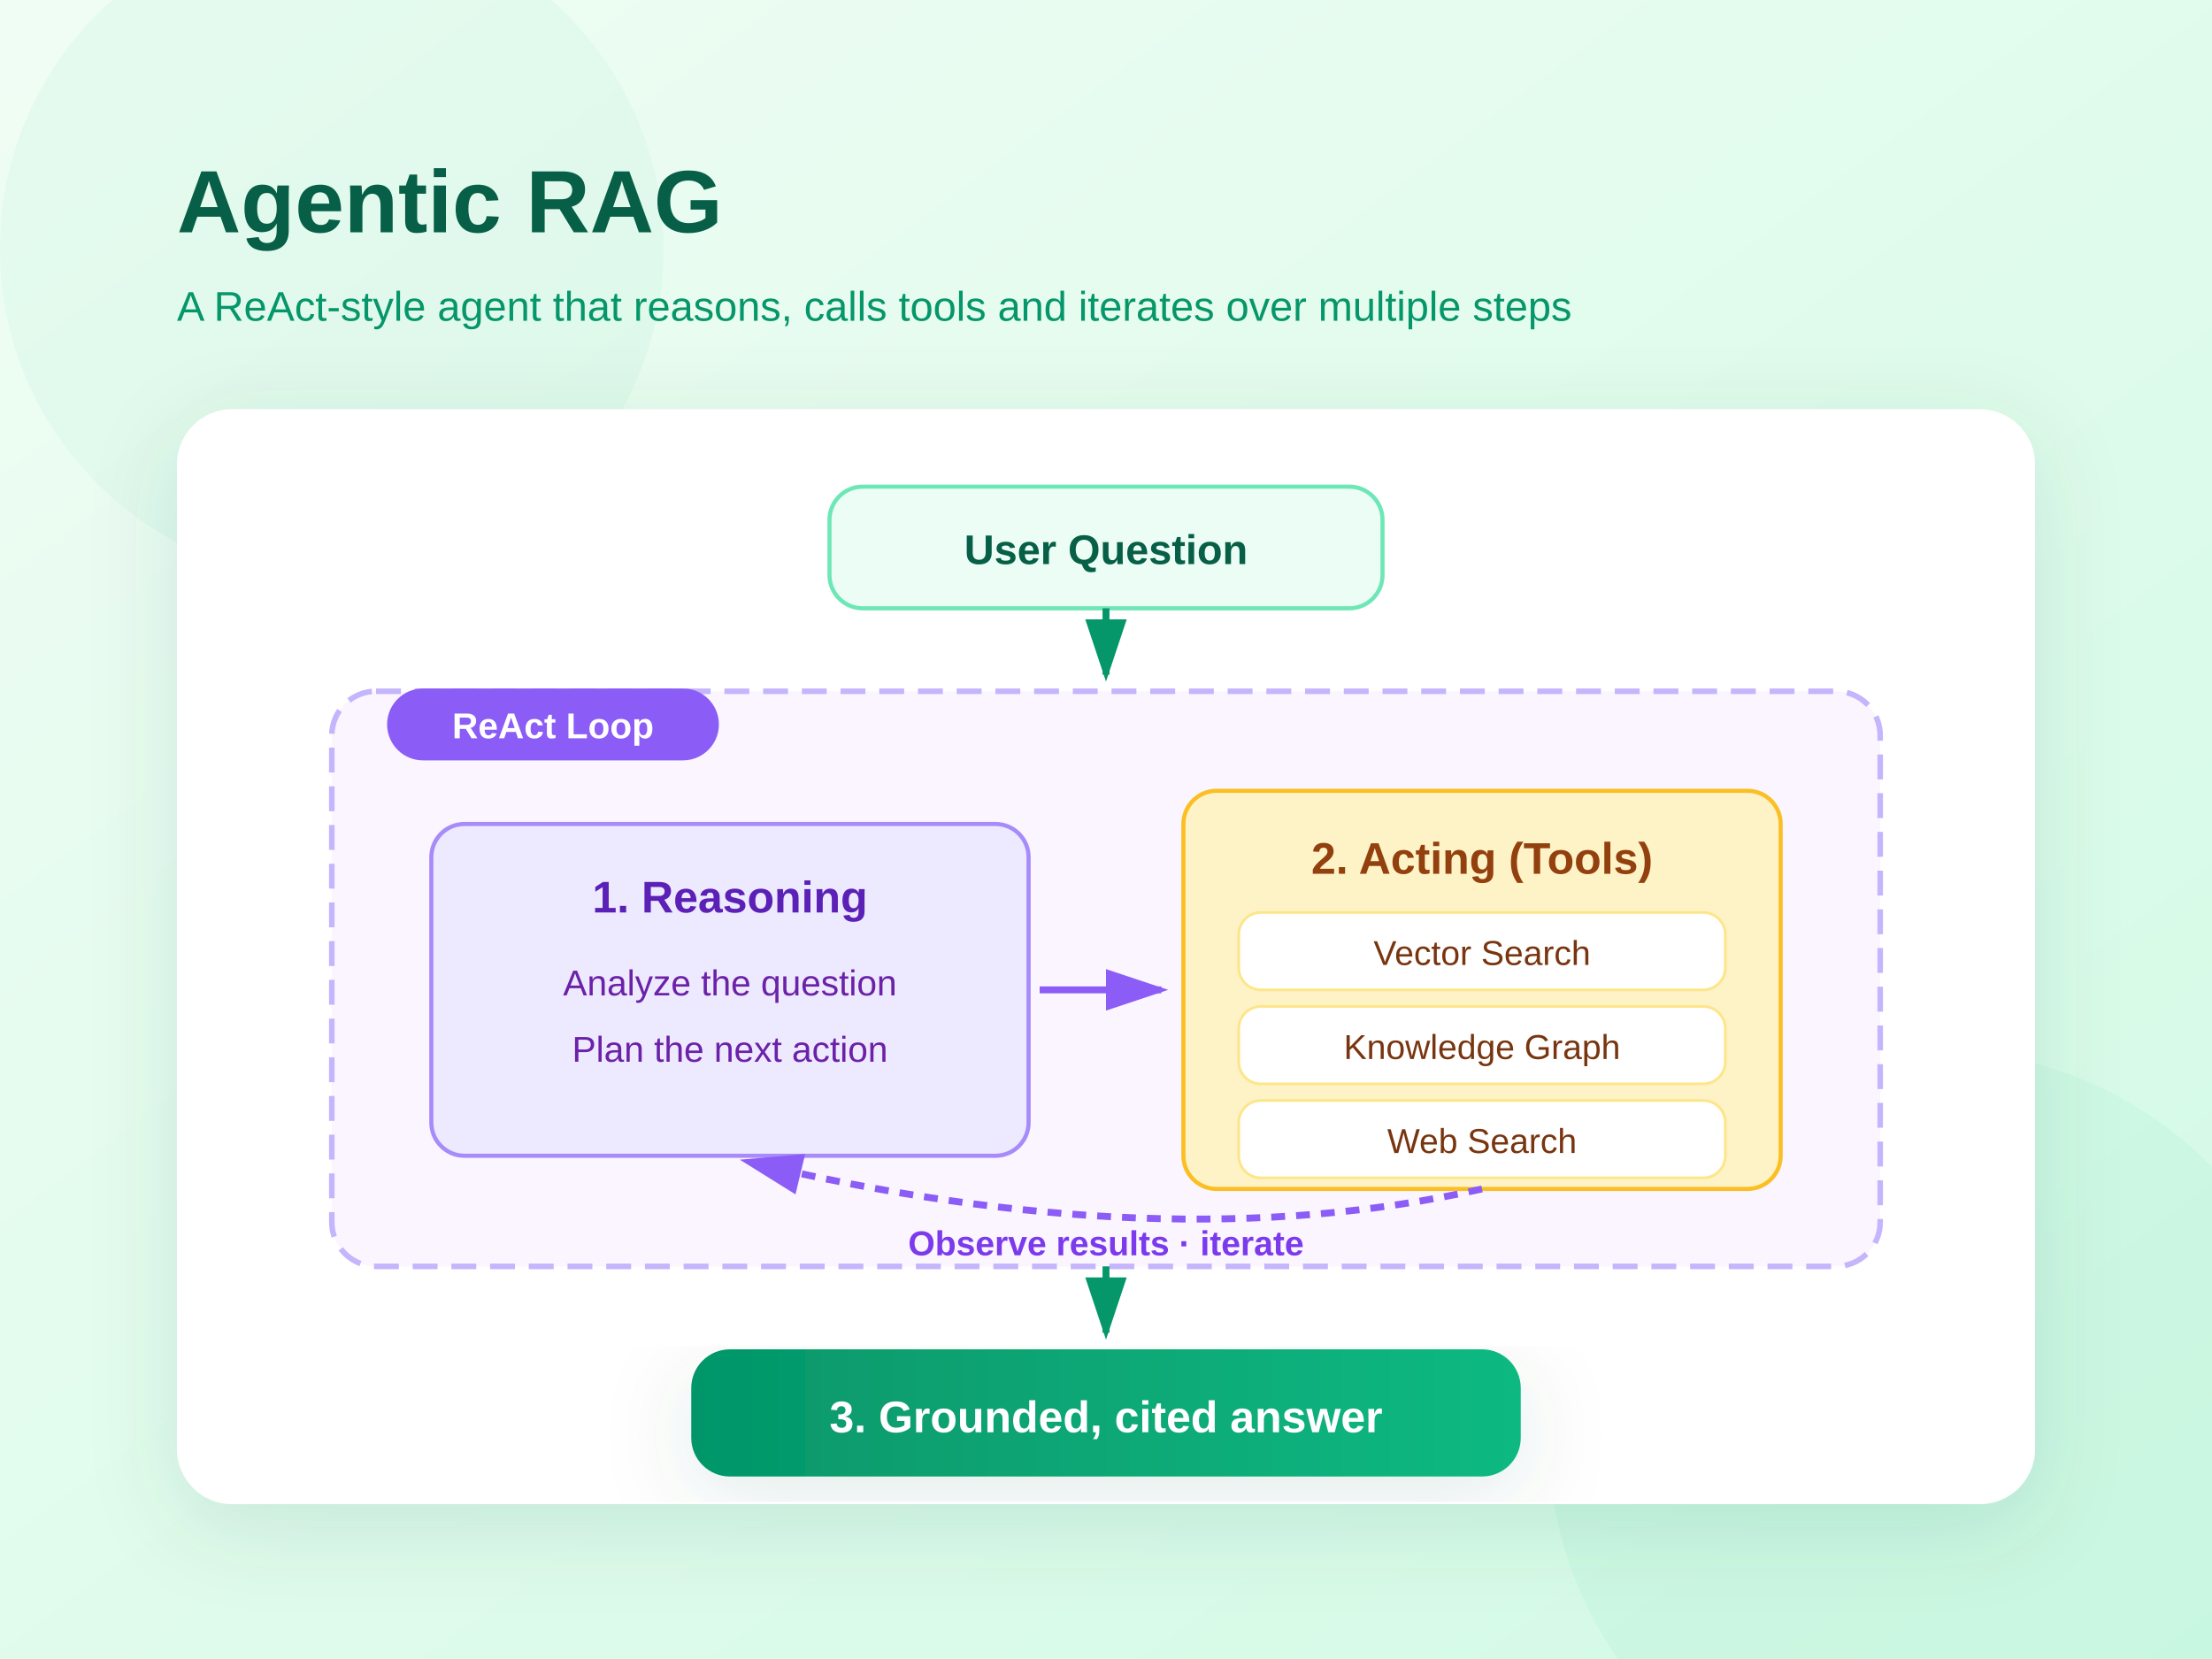
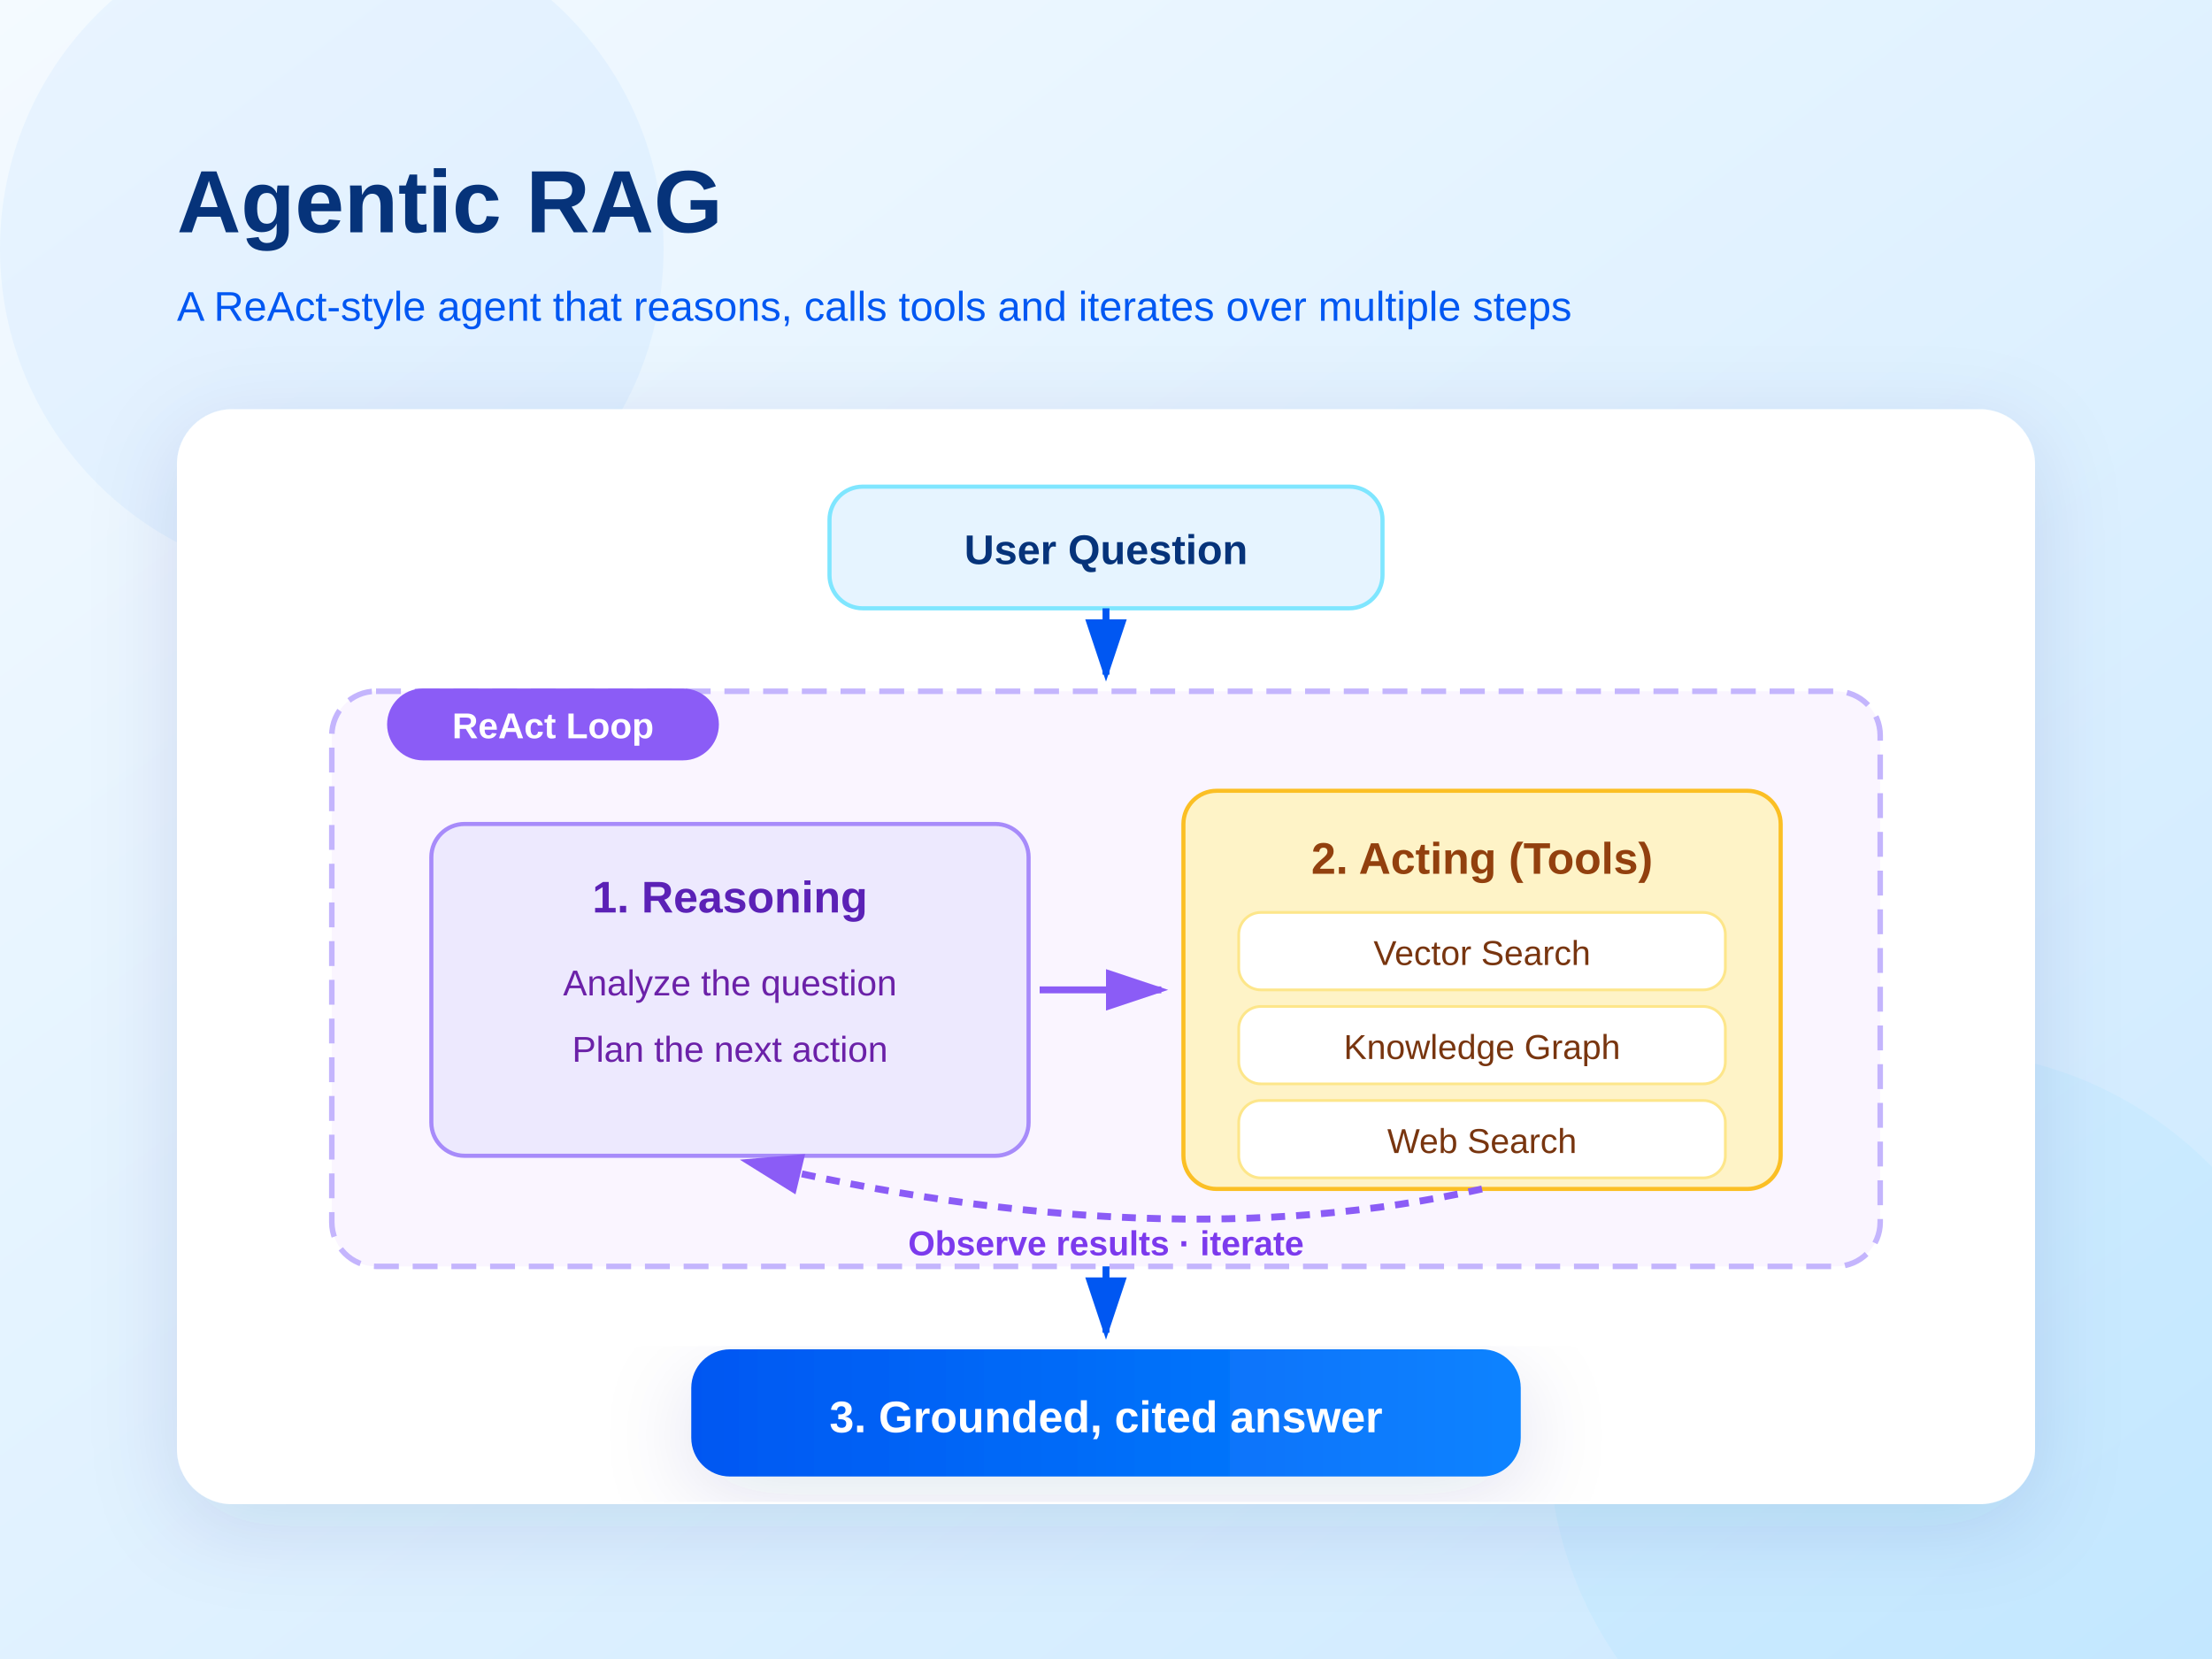
<svg xmlns="http://www.w3.org/2000/svg" viewBox="0 0 800 600">
  <defs>
    <linearGradient id="bg4" x1="0%" y1="0%" x2="100%" y2="100%">
-       <stop offset="0%" stop-color="#F0FDF4" />
-       <stop offset="100%" stop-color="#D1FAE5" />
+       <stop offset="0%" stop-color="#F4FAFF" />
+       <stop offset="100%" stop-color="#CCE9FF" />
    </linearGradient>
    <linearGradient id="brand4" x1="0%" y1="0%" x2="100%" y2="0%">
-       <stop offset="0%" stop-color="#059669" />
-       <stop offset="100%" stop-color="#10B981" />
+       <stop offset="0%" stop-color="#0057F2" />
+       <stop offset="100%" stop-color="#0A83FF" />
    </linearGradient>
    <filter id="soft4" x="-20%" y="-20%" width="140%" height="140%">
-       <feDropShadow dx="0" dy="8" stdDeviation="16" flood-color="#065F46" flood-opacity="0.12" />
+       <feDropShadow dx="0" dy="8" stdDeviation="16" flood-color="#06337A" flood-opacity="0.12" />
    </filter>
  </defs>
  <rect width="800" height="600" fill="url(#bg4)" />
-   <circle cx="120" cy="90" r="120" fill="#10B981" opacity="0.05" />
-   <circle cx="700" cy="520" r="140" fill="#34D399" opacity="0.06" />
-   <text x="64" y="84" font-family="Arial, sans-serif" font-size="32" font-weight="700" fill="#065F46">Agentic RAG</text>
-   <text x="64" y="116" font-family="Arial, sans-serif" font-size="15" fill="#059669">A ReAct-style agent that reasons, calls tools and iterates over multiple steps</text>
+   <circle cx="120" cy="90" r="120" fill="#0A83FF" opacity="0.05" />
+   <circle cx="700" cy="520" r="140" fill="#35D2FF" opacity="0.06" />
+   <text x="64" y="84" font-family="Arial, sans-serif" font-size="32" font-weight="700" fill="#06337A">Agentic RAG</text>
+   <text x="64" y="116" font-family="Arial, sans-serif" font-size="15" fill="#0057F2">A ReAct-style agent that reasons, calls tools and iterates over multiple steps</text>
  <g filter="url(#soft4)">
    <rect x="64" y="148" width="672" height="396" rx="20" fill="#FFFFFF" />
  </g>
  <g transform="translate(300, 176)">
-     <rect width="200" height="44" rx="12" fill="#ECFDF5" stroke="#6EE7B7" stroke-width="1.5" />
-     <text x="100" y="28" font-family="Arial, sans-serif" font-size="15" font-weight="600" fill="#065F46" text-anchor="middle">User Question</text>
+     <rect width="200" height="44" rx="12" fill="#E6F4FF" stroke="#7FE6FF" stroke-width="1.5" />
+     <text x="100" y="28" font-family="Arial, sans-serif" font-size="15" font-weight="600" fill="#06337A" text-anchor="middle">User Question</text>
  </g>
-   <path d="M400 220 V244" stroke="#059669" stroke-width="2.5" marker-end="url(#arrG4)" />
+   <path d="M400 220 V244" stroke="#0057F2" stroke-width="2.5" marker-end="url(#arrG4)" />
  <g transform="translate(120, 250)">
    <rect width="560" height="208" rx="16" fill="#FAF5FF" stroke="#C4B5FD" stroke-width="2" stroke-dasharray="9,5" />
    <rect x="20" y="-1" width="120" height="26" rx="13" fill="#8B5CF6" />
    <text x="80" y="17" font-family="Arial, sans-serif" font-size="13" font-weight="700" fill="#FFFFFF" text-anchor="middle">ReAct Loop</text>
    <g transform="translate(36, 48)">
      <rect width="216" height="120" rx="12" fill="#EDE9FE" stroke="#A78BFA" stroke-width="1.5" />
      <text x="108" y="32" font-family="Arial, sans-serif" font-size="16" font-weight="700" fill="#5B21B6" text-anchor="middle">1. Reasoning</text>
      <text x="108" y="62" font-family="Arial, sans-serif" font-size="13" fill="#6B21A8" text-anchor="middle">Analyze the question</text>
      <text x="108" y="86" font-family="Arial, sans-serif" font-size="13" fill="#6B21A8" text-anchor="middle">Plan the next action</text>
    </g>
    <path d="M256 108 H300" stroke="#8B5CF6" stroke-width="2.5" marker-end="url(#arrP4)" />
    <g transform="translate(308, 36)">
      <rect width="216" height="144" rx="12" fill="#FEF3C7" stroke="#FBBF24" stroke-width="1.5" />
      <text x="108" y="30" font-family="Arial, sans-serif" font-size="16" font-weight="700" fill="#92400E" text-anchor="middle">2. Acting (Tools)</text>
      <g font-family="Arial, sans-serif" font-size="12.5" fill="#78350F" text-anchor="middle">
        <rect x="20" y="44" width="176" height="28" rx="8" fill="#FFFFFF" stroke="#FDE68A" />
        <text x="108" y="63">Vector Search</text>
        <rect x="20" y="78" width="176" height="28" rx="8" fill="#FFFFFF" stroke="#FDE68A" />
        <text x="108" y="97">Knowledge Graph</text>
        <rect x="20" y="112" width="176" height="28" rx="8" fill="#FFFFFF" stroke="#FDE68A" />
        <text x="108" y="131">Web Search</text>
      </g>
    </g>
    <path d="M416 180 Q 300 206 150 170" stroke="#8B5CF6" stroke-width="2.5" stroke-dasharray="5,4" fill="none" marker-end="url(#arrP4)" />
    <text x="280" y="204" font-family="Arial, sans-serif" font-size="12.5" font-weight="600" fill="#7C3AED" text-anchor="middle">Observe results · iterate</text>
  </g>
-   <path d="M400 458 V482" stroke="#059669" stroke-width="2.5" marker-end="url(#arrG4)" />
+   <path d="M400 458 V482" stroke="#0057F2" stroke-width="2.5" marker-end="url(#arrG4)" />
  <g transform="translate(250, 488)">
    <rect width="300" height="46" rx="14" fill="url(#brand4)" filter="url(#soft4)" />
    <text x="150" y="30" font-family="Arial, sans-serif" font-size="16" font-weight="700" fill="#FFFFFF" text-anchor="middle">3. Grounded, cited answer</text>
  </g>
  <defs>
    <marker id="arrG4" markerWidth="9" markerHeight="9" refX="8" refY="3" orient="auto">
-       <polygon points="0 0, 9 3, 0 6" fill="#059669" />
+       <polygon points="0 0, 9 3, 0 6" fill="#0057F2" />
    </marker>
    <marker id="arrP4" markerWidth="9" markerHeight="9" refX="8" refY="3" orient="auto">
      <polygon points="0 0, 9 3, 0 6" fill="#8B5CF6" />
    </marker>
  </defs>
</svg>
